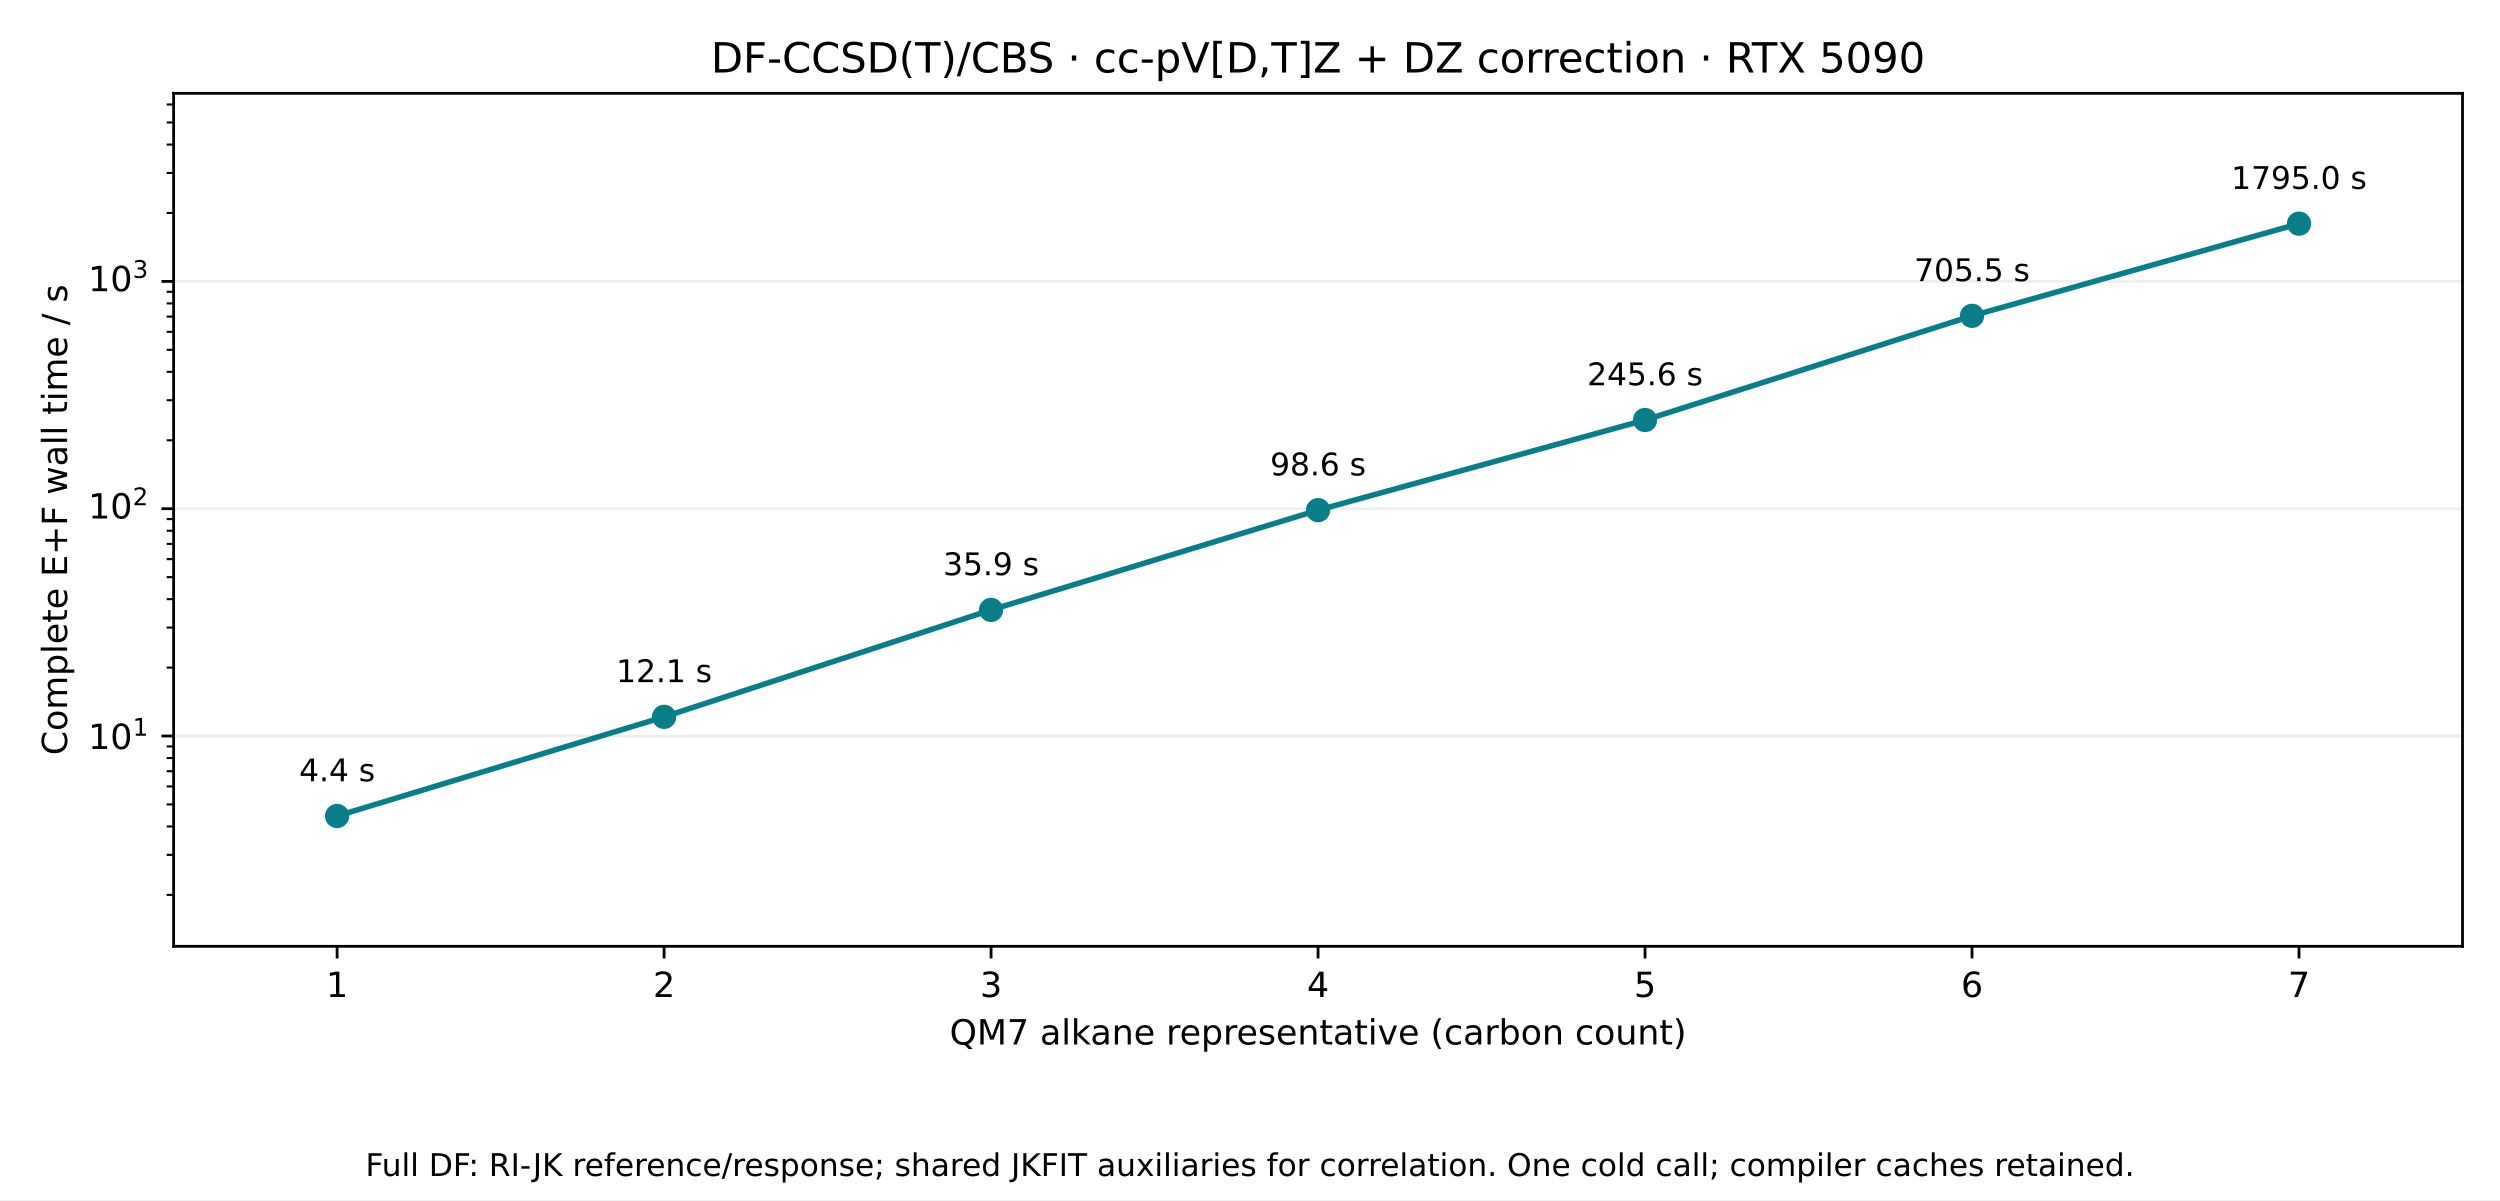
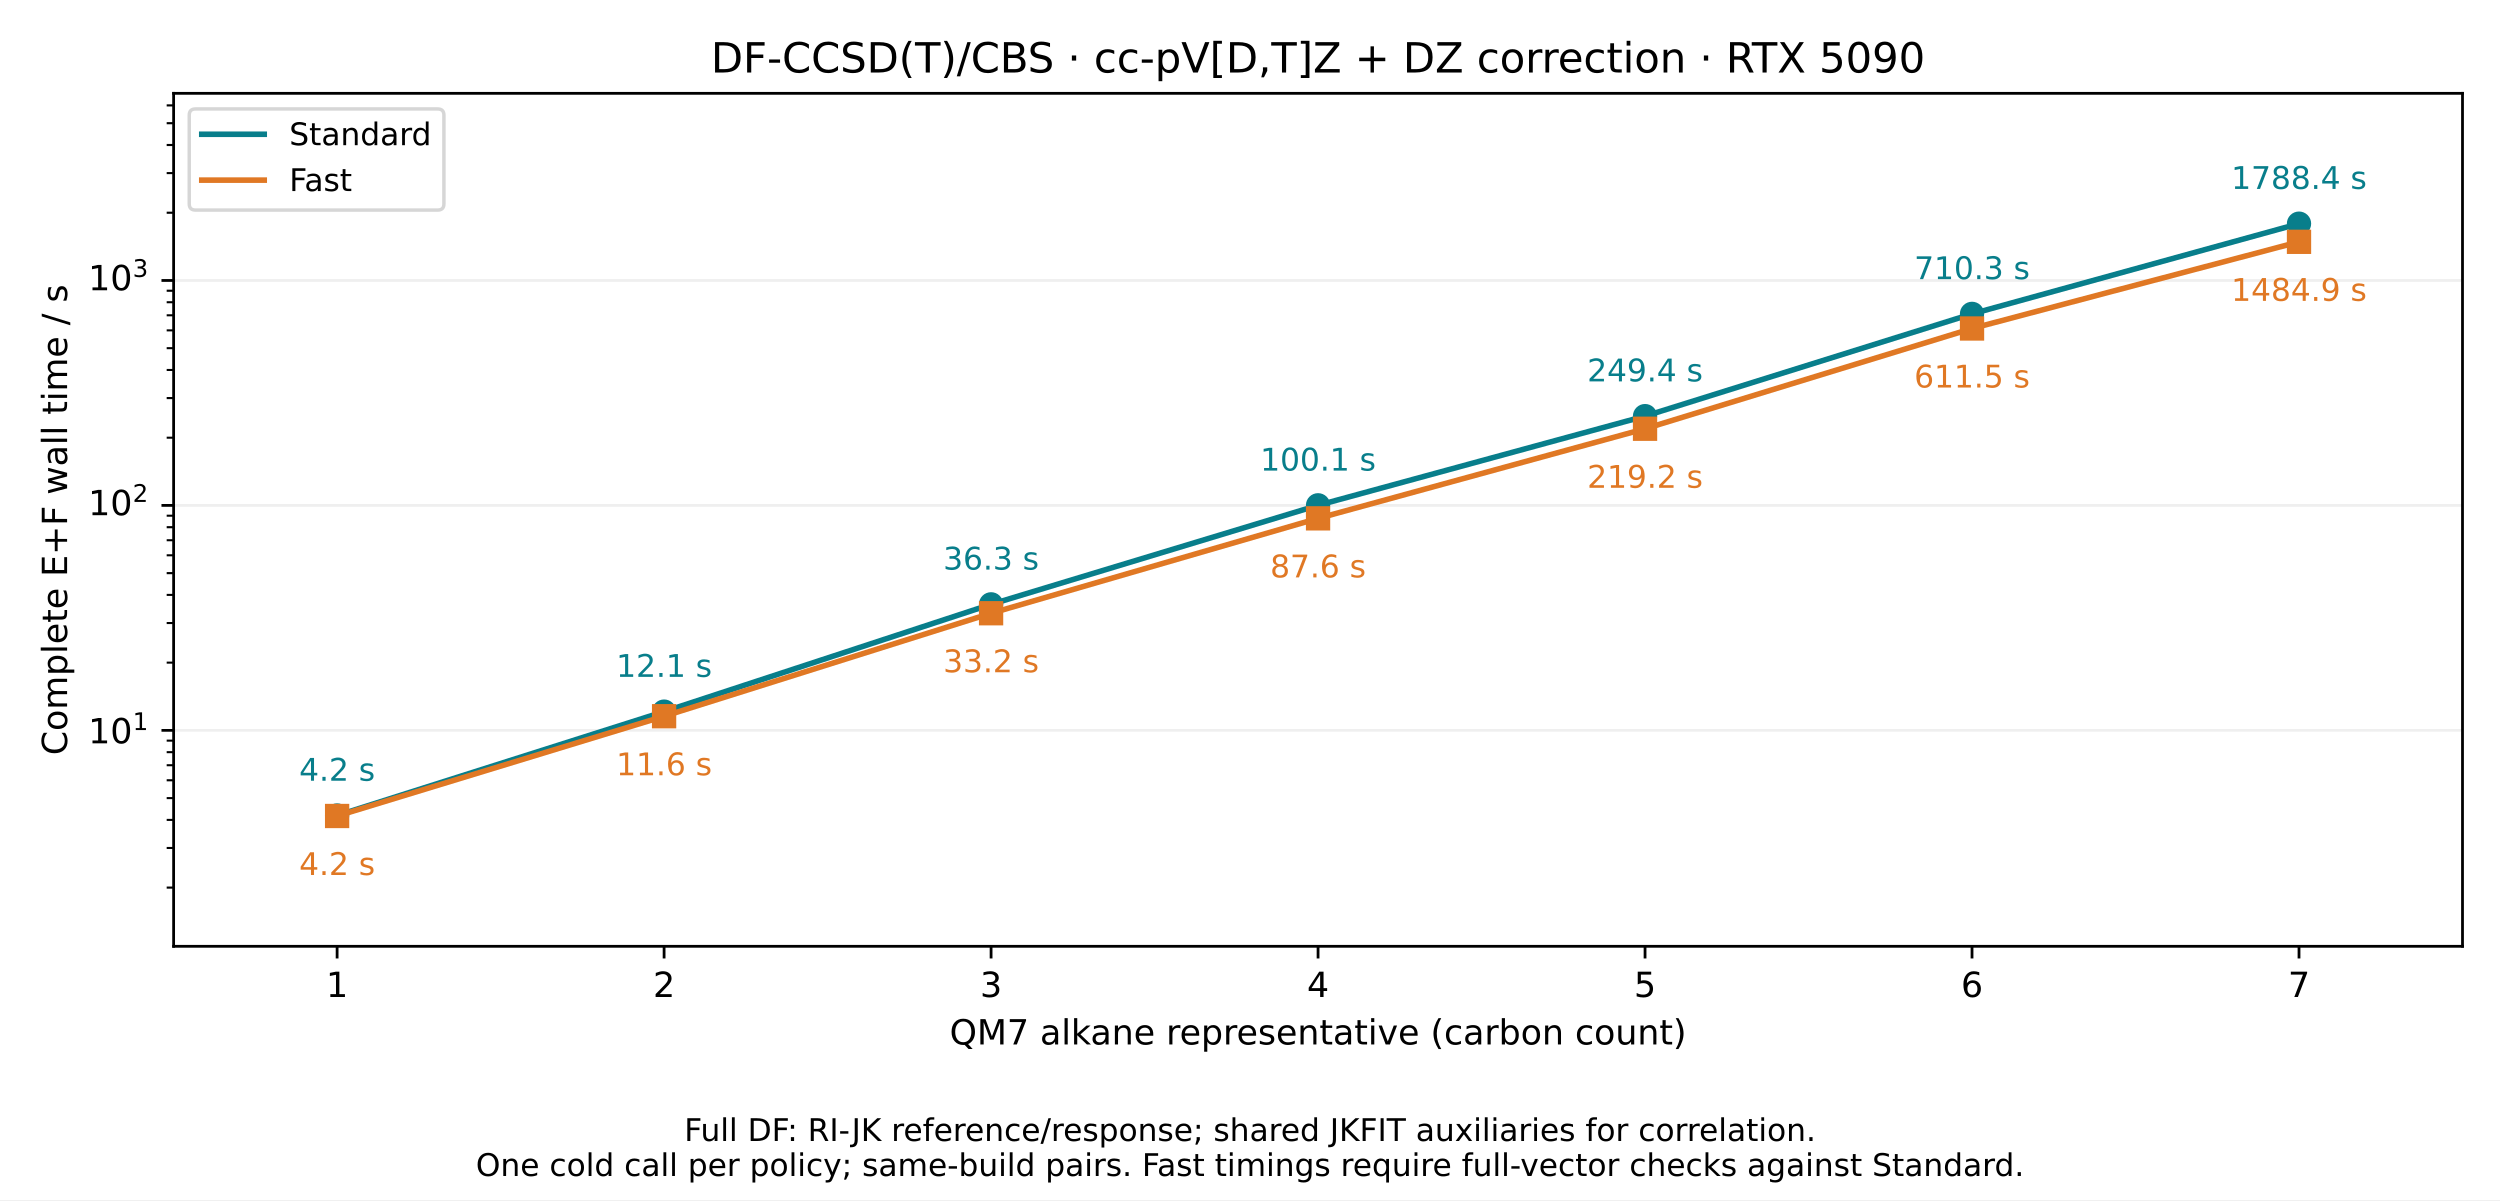
<svg xmlns="http://www.w3.org/2000/svg" xmlns:xlink="http://www.w3.org/1999/xlink" width="720pt" height="345.6pt" viewBox="0 0 720 345.6" version="1.1">
  <defs>
    <style type="text/css">*{stroke-linejoin: round; stroke-linecap: butt}</style>
  </defs>
  <g id="figure_1">
    <g id="patch_1">
      <path d="M 0 345.6 L 720 345.6 L 720 0 L 0 0 z " style="fill: #ffffff" />
    </g>
    <g id="axes_1">
      <g id="patch_2">
        <path d="M 50.003 272.536 L 709.2 272.536 L 709.2 26.88 L 50.003 26.88 z " style="fill: #ffffff" />
      </g>
      <g id="matplotlib.axis_1">
        <g id="xtick_1">
          <g id="line2d_1">
            <defs>
              <path id="m9fb4f27be5" d="M 0 0 L 0 3.5 " style="stroke: #000000; stroke-width: 0.8" />
            </defs>
            <g>
              <use xlink:href="#m9fb4f27be5" x="97.088" y="272.536" style="stroke: #000000; stroke-width: 0.8" />
            </g>
          </g>
          <g id="text_1">
            <text style="font-size: 10px; font-family: 'DejaVu Sans'; text-anchor: middle" x="97.088" y="287.134" transform="rotate(-0 97.08821 287.1344)">1</text>
          </g>
        </g>
        <g id="xtick_2">
          <g id="line2d_2">
            <g>
              <use xlink:href="#m9fb4f27be5" x="191.259" y="272.536" style="stroke: #000000; stroke-width: 0.8" />
            </g>
          </g>
          <g id="text_2">
            <text style="font-size: 10px; font-family: 'DejaVu Sans'; text-anchor: middle" x="191.259" y="287.134" transform="rotate(-0 191.2593 287.1344)">2</text>
          </g>
        </g>
        <g id="xtick_3">
          <g id="line2d_3">
            <g>
              <use xlink:href="#m9fb4f27be5" x="285.43" y="272.536" style="stroke: #000000; stroke-width: 0.8" />
            </g>
          </g>
          <g id="text_3">
            <text style="font-size: 10px; font-family: 'DejaVu Sans'; text-anchor: middle" x="285.43" y="287.134" transform="rotate(-0 285.4303 287.1344)">3</text>
          </g>
        </g>
        <g id="xtick_4">
          <g id="line2d_4">
            <g>
              <use xlink:href="#m9fb4f27be5" x="379.601" y="272.536" style="stroke: #000000; stroke-width: 0.8" />
            </g>
          </g>
          <g id="text_4">
            <text style="font-size: 10px; font-family: 'DejaVu Sans'; text-anchor: middle" x="379.601" y="287.134" transform="rotate(-0 379.6013 287.1344)">4</text>
          </g>
        </g>
        <g id="xtick_5">
          <g id="line2d_5">
            <g>
              <use xlink:href="#m9fb4f27be5" x="473.772" y="272.536" style="stroke: #000000; stroke-width: 0.8" />
            </g>
          </g>
          <g id="text_5">
            <text style="font-size: 10px; font-family: 'DejaVu Sans'; text-anchor: middle" x="473.772" y="287.134" transform="rotate(-0 473.7724 287.1344)">5</text>
          </g>
        </g>
        <g id="xtick_6">
          <g id="line2d_6">
            <g>
              <use xlink:href="#m9fb4f27be5" x="567.943" y="272.536" style="stroke: #000000; stroke-width: 0.8" />
            </g>
          </g>
          <g id="text_6">
            <text style="font-size: 10px; font-family: 'DejaVu Sans'; text-anchor: middle" x="567.943" y="287.134" transform="rotate(-0 567.9434 287.1344)">6</text>
          </g>
        </g>
        <g id="xtick_7">
          <g id="line2d_7">
            <g>
              <use xlink:href="#m9fb4f27be5" x="662.114" y="272.536" style="stroke: #000000; stroke-width: 0.8" />
            </g>
          </g>
          <g id="text_7">
            <text style="font-size: 10px; font-family: 'DejaVu Sans'; text-anchor: middle" x="662.114" y="287.134" transform="rotate(-0 662.1145 287.1344)">7</text>
          </g>
        </g>
        <g id="text_8">
          <text style="font-size: 10px; font-family: 'DejaVu Sans'; text-anchor: middle" x="379.601" y="300.813" transform="rotate(-0 379.6013 300.8126)">QM7 alkane representative (carbon count)</text>
        </g>
      </g>
      <g id="matplotlib.axis_2">
        <g id="ytick_1">
          <g id="line2d_8">
-             <path d="M 50.003 211.974 L 709.2 211.974 " clip-path="url(#pd17574eaad)" style="fill: none; stroke: #b0b0b0; stroke-opacity: 0.2; stroke-width: 0.8; stroke-linecap: square" />
+             <path d="M 50.003 210.345 L 709.2 210.345 " clip-path="url(#pd17574eaad)" style="fill: none; stroke: #b0b0b0; stroke-opacity: 0.2; stroke-width: 0.8; stroke-linecap: square" />
          </g>
          <g id="line2d_9">
            <defs>
              <path id="mf90fe80e93" d="M 0 0 L -3.5 0 " style="stroke: #000000; stroke-width: 0.8" />
            </defs>
            <g>
-               <use xlink:href="#mf90fe80e93" x="50.003" y="211.974" style="stroke: #000000; stroke-width: 0.8" />
+               <use xlink:href="#mf90fe80e93" x="50.003" y="210.345" style="stroke: #000000; stroke-width: 0.8" />
            </g>
          </g>
          <g id="text_9">
-             <g transform="translate(25.40269 215.7732)">
+             <g transform="translate(25.40269 214.144)">
              <text>
                <tspan x="0" y="-0.064" style="font-size: 10px; font-family: 'DejaVu Sans'">1</tspan>
                <tspan x="6.362" y="-0.064" style="font-size: 10px; font-family: 'DejaVu Sans'">0</tspan>
                <tspan x="12.82" y="-3.892" style="font-size: 7px; font-family: 'DejaVu Sans'">1</tspan>
              </text>
            </g>
          </g>
        </g>
        <g id="ytick_2">
          <g id="line2d_10">
-             <path d="M 50.003 146.508 L 709.2 146.508 " clip-path="url(#pd17574eaad)" style="fill: none; stroke: #b0b0b0; stroke-opacity: 0.2; stroke-width: 0.8; stroke-linecap: square" />
+             <path d="M 50.003 145.556 L 709.2 145.556 " clip-path="url(#pd17574eaad)" style="fill: none; stroke: #b0b0b0; stroke-opacity: 0.2; stroke-width: 0.8; stroke-linecap: square" />
          </g>
          <g id="line2d_11">
            <g>
-               <use xlink:href="#mf90fe80e93" x="50.003" y="146.508" style="stroke: #000000; stroke-width: 0.8" />
+               <use xlink:href="#mf90fe80e93" x="50.003" y="145.556" style="stroke: #000000; stroke-width: 0.8" />
            </g>
          </g>
          <g id="text_10">
-             <g transform="translate(25.40269 150.3077)">
+             <g transform="translate(25.40269 149.3557)">
              <text>
                <tspan x="0" y="-0.977" style="font-size: 10px; font-family: 'DejaVu Sans'">1</tspan>
                <tspan x="6.362" y="-0.977" style="font-size: 10px; font-family: 'DejaVu Sans'">0</tspan>
                <tspan x="12.82" y="-4.805" style="font-size: 7px; font-family: 'DejaVu Sans'">2</tspan>
              </text>
            </g>
          </g>
        </g>
        <g id="ytick_3">
          <g id="line2d_12">
-             <path d="M 50.003 81.043 L 709.2 81.043 " clip-path="url(#pd17574eaad)" style="fill: none; stroke: #b0b0b0; stroke-opacity: 0.2; stroke-width: 0.8; stroke-linecap: square" />
+             <path d="M 50.003 80.768 L 709.2 80.768 " clip-path="url(#pd17574eaad)" style="fill: none; stroke: #b0b0b0; stroke-opacity: 0.2; stroke-width: 0.8; stroke-linecap: square" />
          </g>
          <g id="line2d_13">
            <g>
-               <use xlink:href="#mf90fe80e93" x="50.003" y="81.043" style="stroke: #000000; stroke-width: 0.8" />
+               <use xlink:href="#mf90fe80e93" x="50.003" y="80.768" style="stroke: #000000; stroke-width: 0.8" />
            </g>
          </g>
          <g id="text_11">
-             <g transform="translate(25.40269 84.84219)">
+             <g transform="translate(25.40269 84.56733)">
              <text>
                <tspan x="0" y="-0.977" style="font-size: 10px; font-family: 'DejaVu Sans'">1</tspan>
                <tspan x="6.362" y="-0.977" style="font-size: 10px; font-family: 'DejaVu Sans'">0</tspan>
                <tspan x="12.82" y="-4.805" style="font-size: 7px; font-family: 'DejaVu Sans'">3</tspan>
              </text>
            </g>
          </g>
        </g>
        <g id="ytick_4">
          <g id="line2d_14">
            <defs>
              <path id="mc7f868824a" d="M 0 0 L -2 0 " style="stroke: #000000; stroke-width: 0.6" />
            </defs>
            <g>
-               <use xlink:href="#mc7f868824a" x="50.003" y="257.732" style="stroke: #000000; stroke-width: 0.6" />
+               <use xlink:href="#mc7f868824a" x="50.003" y="255.63" style="stroke: #000000; stroke-width: 0.6" />
            </g>
          </g>
        </g>
        <g id="ytick_5">
          <g id="line2d_15">
            <g>
-               <use xlink:href="#mc7f868824a" x="50.003" y="246.204" style="stroke: #000000; stroke-width: 0.6" />
+               <use xlink:href="#mc7f868824a" x="50.003" y="244.221" style="stroke: #000000; stroke-width: 0.6" />
            </g>
          </g>
        </g>
        <g id="ytick_6">
          <g id="line2d_16">
            <g>
-               <use xlink:href="#mc7f868824a" x="50.003" y="238.025" style="stroke: #000000; stroke-width: 0.6" />
+               <use xlink:href="#mc7f868824a" x="50.003" y="236.127" style="stroke: #000000; stroke-width: 0.6" />
            </g>
          </g>
        </g>
        <g id="ytick_7">
          <g id="line2d_17">
            <g>
-               <use xlink:href="#mc7f868824a" x="50.003" y="231.681" style="stroke: #000000; stroke-width: 0.6" />
+               <use xlink:href="#mc7f868824a" x="50.003" y="229.848" style="stroke: #000000; stroke-width: 0.6" />
            </g>
          </g>
        </g>
        <g id="ytick_8">
          <g id="line2d_18">
            <g>
-               <use xlink:href="#mc7f868824a" x="50.003" y="226.497" style="stroke: #000000; stroke-width: 0.6" />
+               <use xlink:href="#mc7f868824a" x="50.003" y="224.718" style="stroke: #000000; stroke-width: 0.6" />
            </g>
          </g>
        </g>
        <g id="ytick_9">
          <g id="line2d_19">
            <g>
-               <use xlink:href="#mc7f868824a" x="50.003" y="222.115" style="stroke: #000000; stroke-width: 0.6" />
+               <use xlink:href="#mc7f868824a" x="50.003" y="220.381" style="stroke: #000000; stroke-width: 0.6" />
            </g>
          </g>
        </g>
        <g id="ytick_10">
          <g id="line2d_20">
            <g>
-               <use xlink:href="#mc7f868824a" x="50.003" y="218.318" style="stroke: #000000; stroke-width: 0.6" />
+               <use xlink:href="#mc7f868824a" x="50.003" y="216.623" style="stroke: #000000; stroke-width: 0.6" />
            </g>
          </g>
        </g>
        <g id="ytick_11">
          <g id="line2d_21">
            <g>
-               <use xlink:href="#mc7f868824a" x="50.003" y="214.969" style="stroke: #000000; stroke-width: 0.6" />
+               <use xlink:href="#mc7f868824a" x="50.003" y="213.309" style="stroke: #000000; stroke-width: 0.6" />
            </g>
          </g>
        </g>
        <g id="ytick_12">
          <g id="line2d_22">
            <g>
-               <use xlink:href="#mc7f868824a" x="50.003" y="192.267" style="stroke: #000000; stroke-width: 0.6" />
+               <use xlink:href="#mc7f868824a" x="50.003" y="190.842" style="stroke: #000000; stroke-width: 0.6" />
            </g>
          </g>
        </g>
        <g id="ytick_13">
          <g id="line2d_23">
            <g>
-               <use xlink:href="#mc7f868824a" x="50.003" y="180.739" style="stroke: #000000; stroke-width: 0.6" />
+               <use xlink:href="#mc7f868824a" x="50.003" y="179.433" style="stroke: #000000; stroke-width: 0.6" />
            </g>
          </g>
        </g>
        <g id="ytick_14">
          <g id="line2d_24">
            <g>
-               <use xlink:href="#mc7f868824a" x="50.003" y="172.56" style="stroke: #000000; stroke-width: 0.6" />
+               <use xlink:href="#mc7f868824a" x="50.003" y="171.338" style="stroke: #000000; stroke-width: 0.6" />
            </g>
          </g>
        </g>
        <g id="ytick_15">
          <g id="line2d_25">
            <g>
-               <use xlink:href="#mc7f868824a" x="50.003" y="166.216" style="stroke: #000000; stroke-width: 0.6" />
+               <use xlink:href="#mc7f868824a" x="50.003" y="165.06" style="stroke: #000000; stroke-width: 0.6" />
            </g>
          </g>
        </g>
        <g id="ytick_16">
          <g id="line2d_26">
            <g>
-               <use xlink:href="#mc7f868824a" x="50.003" y="161.032" style="stroke: #000000; stroke-width: 0.6" />
+               <use xlink:href="#mc7f868824a" x="50.003" y="159.93" style="stroke: #000000; stroke-width: 0.6" />
            </g>
          </g>
        </g>
        <g id="ytick_17">
          <g id="line2d_27">
            <g>
-               <use xlink:href="#mc7f868824a" x="50.003" y="156.649" style="stroke: #000000; stroke-width: 0.6" />
+               <use xlink:href="#mc7f868824a" x="50.003" y="155.592" style="stroke: #000000; stroke-width: 0.6" />
            </g>
          </g>
        </g>
        <g id="ytick_18">
          <g id="line2d_28">
            <g>
-               <use xlink:href="#mc7f868824a" x="50.003" y="152.853" style="stroke: #000000; stroke-width: 0.6" />
+               <use xlink:href="#mc7f868824a" x="50.003" y="151.835" style="stroke: #000000; stroke-width: 0.6" />
            </g>
          </g>
        </g>
        <g id="ytick_19">
          <g id="line2d_29">
            <g>
-               <use xlink:href="#mc7f868824a" x="50.003" y="149.504" style="stroke: #000000; stroke-width: 0.6" />
+               <use xlink:href="#mc7f868824a" x="50.003" y="148.521" style="stroke: #000000; stroke-width: 0.6" />
            </g>
          </g>
        </g>
        <g id="ytick_20">
          <g id="line2d_30">
            <g>
-               <use xlink:href="#mc7f868824a" x="50.003" y="126.801" style="stroke: #000000; stroke-width: 0.6" />
+               <use xlink:href="#mc7f868824a" x="50.003" y="126.053" style="stroke: #000000; stroke-width: 0.6" />
            </g>
          </g>
        </g>
        <g id="ytick_21">
          <g id="line2d_31">
            <g>
-               <use xlink:href="#mc7f868824a" x="50.003" y="115.273" style="stroke: #000000; stroke-width: 0.6" />
+               <use xlink:href="#mc7f868824a" x="50.003" y="114.645" style="stroke: #000000; stroke-width: 0.6" />
            </g>
          </g>
        </g>
        <g id="ytick_22">
          <g id="line2d_32">
            <g>
-               <use xlink:href="#mc7f868824a" x="50.003" y="107.094" style="stroke: #000000; stroke-width: 0.6" />
+               <use xlink:href="#mc7f868824a" x="50.003" y="106.55" style="stroke: #000000; stroke-width: 0.6" />
            </g>
          </g>
        </g>
        <g id="ytick_23">
          <g id="line2d_33">
            <g>
-               <use xlink:href="#mc7f868824a" x="50.003" y="100.75" style="stroke: #000000; stroke-width: 0.6" />
+               <use xlink:href="#mc7f868824a" x="50.003" y="100.271" style="stroke: #000000; stroke-width: 0.6" />
            </g>
          </g>
        </g>
        <g id="ytick_24">
          <g id="line2d_34">
            <g>
-               <use xlink:href="#mc7f868824a" x="50.003" y="95.566" style="stroke: #000000; stroke-width: 0.6" />
+               <use xlink:href="#mc7f868824a" x="50.003" y="95.141" style="stroke: #000000; stroke-width: 0.6" />
            </g>
          </g>
        </g>
        <g id="ytick_25">
          <g id="line2d_35">
            <g>
-               <use xlink:href="#mc7f868824a" x="50.003" y="91.184" style="stroke: #000000; stroke-width: 0.6" />
+               <use xlink:href="#mc7f868824a" x="50.003" y="90.804" style="stroke: #000000; stroke-width: 0.6" />
            </g>
          </g>
        </g>
        <g id="ytick_26">
          <g id="line2d_36">
            <g>
-               <use xlink:href="#mc7f868824a" x="50.003" y="87.387" style="stroke: #000000; stroke-width: 0.6" />
+               <use xlink:href="#mc7f868824a" x="50.003" y="87.047" style="stroke: #000000; stroke-width: 0.6" />
            </g>
          </g>
        </g>
        <g id="ytick_27">
          <g id="line2d_37">
            <g>
-               <use xlink:href="#mc7f868824a" x="50.003" y="84.039" style="stroke: #000000; stroke-width: 0.6" />
+               <use xlink:href="#mc7f868824a" x="50.003" y="83.733" style="stroke: #000000; stroke-width: 0.6" />
            </g>
          </g>
        </g>
        <g id="ytick_28">
          <g id="line2d_38">
            <g>
-               <use xlink:href="#mc7f868824a" x="50.003" y="61.336" style="stroke: #000000; stroke-width: 0.6" />
+               <use xlink:href="#mc7f868824a" x="50.003" y="61.265" style="stroke: #000000; stroke-width: 0.6" />
            </g>
          </g>
        </g>
        <g id="ytick_29">
          <g id="line2d_39">
            <g>
-               <use xlink:href="#mc7f868824a" x="50.003" y="49.808" style="stroke: #000000; stroke-width: 0.6" />
+               <use xlink:href="#mc7f868824a" x="50.003" y="49.856" style="stroke: #000000; stroke-width: 0.6" />
            </g>
          </g>
        </g>
        <g id="ytick_30">
          <g id="line2d_40">
            <g>
-               <use xlink:href="#mc7f868824a" x="50.003" y="41.629" style="stroke: #000000; stroke-width: 0.6" />
+               <use xlink:href="#mc7f868824a" x="50.003" y="41.762" style="stroke: #000000; stroke-width: 0.6" />
            </g>
          </g>
        </g>
        <g id="ytick_31">
          <g id="line2d_41">
            <g>
-               <use xlink:href="#mc7f868824a" x="50.003" y="35.285" style="stroke: #000000; stroke-width: 0.6" />
+               <use xlink:href="#mc7f868824a" x="50.003" y="35.483" style="stroke: #000000; stroke-width: 0.6" />
            </g>
          </g>
        </g>
        <g id="ytick_32">
          <g id="line2d_42">
            <g>
-               <use xlink:href="#mc7f868824a" x="50.003" y="30.101" style="stroke: #000000; stroke-width: 0.6" />
+               <use xlink:href="#mc7f868824a" x="50.003" y="30.353" style="stroke: #000000; stroke-width: 0.6" />
            </g>
          </g>
        </g>
        <g id="text_12">
          <text style="font-size: 10px; font-family: 'DejaVu Sans'; text-anchor: middle" x="19.323" y="149.708" transform="rotate(-90 19.323 149.708)">Complete E+F wall time / s</text>
        </g>
      </g>
      <g id="line2d_43">
-         <path d="M 97.088 235.005 L 191.259 206.454 L 285.43 175.654 L 379.601 146.922 L 473.772 120.961 L 567.943 90.962 L 662.114 64.411 " clip-path="url(#pd17574eaad)" style="fill: none; stroke: #087e8b; stroke-width: 1.6; stroke-linecap: square" />
+         <path d="M 97.088 234.854 L 191.259 204.94 L 285.43 174.047 L 379.601 145.525 L 473.772 119.841 L 567.943 90.394 L 662.114 64.411 " clip-path="url(#pd17574eaad)" style="fill: none; stroke: #087e8b; stroke-width: 1.6; stroke-linecap: square" />
      </g>
      <g id="line2d_44">
-         <path d="M 97.088 235.005 " clip-path="url(#pd17574eaad)" style="fill: none; stroke: #087e8b; stroke-width: 1.5; stroke-linecap: square" />
+         <path d="M 97.088 234.854 " clip-path="url(#pd17574eaad)" style="fill: none; stroke: #087e8b; stroke-width: 1.5; stroke-linecap: square" />
        <defs>
          <path id="m16724b28e0" d="M 0 3 C 0.796 3 1.559 2.684 2.121 2.121 C 2.684 1.559 3 0.796 3 0 C 3 -0.796 2.684 -1.559 2.121 -2.121 C 1.559 -2.684 0.796 -3 0 -3 C -0.796 -3 -1.559 -2.684 -2.121 -2.121 C -2.684 -1.559 -3 -0.796 -3 0 C -3 0.796 -2.684 1.559 -2.121 2.121 C -1.559 2.684 -0.796 3 0 3 z " style="stroke: #087e8b" />
        </defs>
        <g clip-path="url(#pd17574eaad)">
-           <use xlink:href="#m16724b28e0" x="97.088" y="235.005" style="fill: #087e8b; stroke: #087e8b" />
+           <use xlink:href="#m16724b28e0" x="97.088" y="234.854" style="fill: #087e8b; stroke: #087e8b" />
        </g>
      </g>
      <g id="line2d_45">
-         <path d="M 191.259 206.454 " clip-path="url(#pd17574eaad)" style="fill: none; stroke: #087e8b; stroke-width: 1.5; stroke-linecap: square" />
-         <g clip-path="url(#pd17574eaad)">
-           <use xlink:href="#m16724b28e0" x="191.259" y="206.454" style="fill: #087e8b; stroke: #087e8b" />
+         <path d="M 191.259 204.94 " clip-path="url(#pd17574eaad)" style="fill: none; stroke: #087e8b; stroke-width: 1.5; stroke-linecap: square" />
+         <g clip-path="url(#pd17574eaad)">
+           <use xlink:href="#m16724b28e0" x="191.259" y="204.94" style="fill: #087e8b; stroke: #087e8b" />
        </g>
      </g>
      <g id="line2d_46">
-         <path d="M 285.43 175.654 " clip-path="url(#pd17574eaad)" style="fill: none; stroke: #087e8b; stroke-width: 1.5; stroke-linecap: square" />
-         <g clip-path="url(#pd17574eaad)">
-           <use xlink:href="#m16724b28e0" x="285.43" y="175.654" style="fill: #087e8b; stroke: #087e8b" />
+         <path d="M 285.43 174.047 " clip-path="url(#pd17574eaad)" style="fill: none; stroke: #087e8b; stroke-width: 1.5; stroke-linecap: square" />
+         <g clip-path="url(#pd17574eaad)">
+           <use xlink:href="#m16724b28e0" x="285.43" y="174.047" style="fill: #087e8b; stroke: #087e8b" />
        </g>
      </g>
      <g id="line2d_47">
-         <path d="M 379.601 146.922 " clip-path="url(#pd17574eaad)" style="fill: none; stroke: #087e8b; stroke-width: 1.5; stroke-linecap: square" />
-         <g clip-path="url(#pd17574eaad)">
-           <use xlink:href="#m16724b28e0" x="379.601" y="146.922" style="fill: #087e8b; stroke: #087e8b" />
+         <path d="M 379.601 145.525 " clip-path="url(#pd17574eaad)" style="fill: none; stroke: #087e8b; stroke-width: 1.5; stroke-linecap: square" />
+         <g clip-path="url(#pd17574eaad)">
+           <use xlink:href="#m16724b28e0" x="379.601" y="145.525" style="fill: #087e8b; stroke: #087e8b" />
        </g>
      </g>
      <g id="line2d_48">
-         <path d="M 473.772 120.961 " clip-path="url(#pd17574eaad)" style="fill: none; stroke: #087e8b; stroke-width: 1.5; stroke-linecap: square" />
-         <g clip-path="url(#pd17574eaad)">
-           <use xlink:href="#m16724b28e0" x="473.772" y="120.961" style="fill: #087e8b; stroke: #087e8b" />
+         <path d="M 473.772 119.841 " clip-path="url(#pd17574eaad)" style="fill: none; stroke: #087e8b; stroke-width: 1.5; stroke-linecap: square" />
+         <g clip-path="url(#pd17574eaad)">
+           <use xlink:href="#m16724b28e0" x="473.772" y="119.841" style="fill: #087e8b; stroke: #087e8b" />
        </g>
      </g>
      <g id="line2d_49">
-         <path d="M 567.943 90.962 " clip-path="url(#pd17574eaad)" style="fill: none; stroke: #087e8b; stroke-width: 1.5; stroke-linecap: square" />
-         <g clip-path="url(#pd17574eaad)">
-           <use xlink:href="#m16724b28e0" x="567.943" y="90.962" style="fill: #087e8b; stroke: #087e8b" />
+         <path d="M 567.943 90.394 " clip-path="url(#pd17574eaad)" style="fill: none; stroke: #087e8b; stroke-width: 1.5; stroke-linecap: square" />
+         <g clip-path="url(#pd17574eaad)">
+           <use xlink:href="#m16724b28e0" x="567.943" y="90.394" style="fill: #087e8b; stroke: #087e8b" />
        </g>
      </g>
      <g id="line2d_50">
        <path d="M 662.114 64.411 " clip-path="url(#pd17574eaad)" style="fill: none; stroke: #087e8b; stroke-width: 1.5; stroke-linecap: square" />
        <g clip-path="url(#pd17574eaad)">
          <use xlink:href="#m16724b28e0" x="662.114" y="64.411" style="fill: #087e8b; stroke: #087e8b" />
        </g>
      </g>
+       <g id="line2d_51">
+         <path d="M 97.088 235.005 L 191.259 206.273 L 285.43 176.614 L 379.601 149.287 L 473.772 123.478 L 567.943 94.606 L 662.114 69.644 " clip-path="url(#pd17574eaad)" style="fill: none; stroke: #e07824; stroke-width: 1.6; stroke-linecap: square" />
+       </g>
+       <g id="line2d_52">
+         <path d="M 97.088 235.005 " clip-path="url(#pd17574eaad)" style="fill: none; stroke: #e07824; stroke-width: 1.5; stroke-linecap: square" />
+         <defs>
+           <path id="m437a506125" d="M -3 3 L 3 3 L 3 -3 L -3 -3 z " style="stroke: #e07824; stroke-linejoin: miter" />
+         </defs>
+         <g clip-path="url(#pd17574eaad)">
+           <use xlink:href="#m437a506125" x="97.088" y="235.005" style="fill: #e07824; stroke: #e07824; stroke-linejoin: miter" />
+         </g>
+       </g>
+       <g id="line2d_53">
+         <path d="M 191.259 206.273 " clip-path="url(#pd17574eaad)" style="fill: none; stroke: #e07824; stroke-width: 1.5; stroke-linecap: square" />
+         <g clip-path="url(#pd17574eaad)">
+           <use xlink:href="#m437a506125" x="191.259" y="206.273" style="fill: #e07824; stroke: #e07824; stroke-linejoin: miter" />
+         </g>
+       </g>
+       <g id="line2d_54">
+         <path d="M 285.43 176.614 " clip-path="url(#pd17574eaad)" style="fill: none; stroke: #e07824; stroke-width: 1.5; stroke-linecap: square" />
+         <g clip-path="url(#pd17574eaad)">
+           <use xlink:href="#m437a506125" x="285.43" y="176.614" style="fill: #e07824; stroke: #e07824; stroke-linejoin: miter" />
+         </g>
+       </g>
+       <g id="line2d_55">
+         <path d="M 379.601 149.287 " clip-path="url(#pd17574eaad)" style="fill: none; stroke: #e07824; stroke-width: 1.5; stroke-linecap: square" />
+         <g clip-path="url(#pd17574eaad)">
+           <use xlink:href="#m437a506125" x="379.601" y="149.287" style="fill: #e07824; stroke: #e07824; stroke-linejoin: miter" />
+         </g>
+       </g>
+       <g id="line2d_56">
+         <path d="M 473.772 123.478 " clip-path="url(#pd17574eaad)" style="fill: none; stroke: #e07824; stroke-width: 1.5; stroke-linecap: square" />
+         <g clip-path="url(#pd17574eaad)">
+           <use xlink:href="#m437a506125" x="473.772" y="123.478" style="fill: #e07824; stroke: #e07824; stroke-linejoin: miter" />
+         </g>
+       </g>
+       <g id="line2d_57">
+         <path d="M 567.943 94.606 " clip-path="url(#pd17574eaad)" style="fill: none; stroke: #e07824; stroke-width: 1.5; stroke-linecap: square" />
+         <g clip-path="url(#pd17574eaad)">
+           <use xlink:href="#m437a506125" x="567.943" y="94.606" style="fill: #e07824; stroke: #e07824; stroke-linejoin: miter" />
+         </g>
+       </g>
+       <g id="line2d_58">
+         <path d="M 662.114 69.644 " clip-path="url(#pd17574eaad)" style="fill: none; stroke: #e07824; stroke-width: 1.5; stroke-linecap: square" />
+         <g clip-path="url(#pd17574eaad)">
+           <use xlink:href="#m437a506125" x="662.114" y="69.644" style="fill: #e07824; stroke: #e07824; stroke-linejoin: miter" />
+         </g>
+       </g>
      <g id="patch_3">
        <path d="M 50.003 272.536 L 50.003 26.88 " style="fill: none; stroke: #000000; stroke-width: 0.8; stroke-linejoin: miter; stroke-linecap: square" />
      </g>
      <g id="patch_4">
        <path d="M 709.2 272.536 L 709.2 26.88 " style="fill: none; stroke: #000000; stroke-width: 0.8; stroke-linejoin: miter; stroke-linecap: square" />
      </g>
      <g id="patch_5">
        <path d="M 50.003 272.536 L 709.2 272.536 " style="fill: none; stroke: #000000; stroke-width: 0.8; stroke-linejoin: miter; stroke-linecap: square" />
      </g>
      <g id="patch_6">
        <path d="M 50.003 26.88 L 709.2 26.88 " style="fill: none; stroke: #000000; stroke-width: 0.8; stroke-linejoin: miter; stroke-linecap: square" />
      </g>
      <g id="text_13">
-         <text style="font-size: 9px; font-family: 'DejaVu Sans'; text-anchor: middle" x="97.088" y="225.005" transform="rotate(-0 97.08821 225.0052)">4.4 s</text>
+         <text style="font-size: 9px; font-family: 'DejaVu Sans'; text-anchor: middle; fill: #087e8b" x="97.088" y="224.854" transform="rotate(-0 97.08821 224.8537)">4.2 s</text>
      </g>
      <g id="text_14">
-         <text style="font-size: 9px; font-family: 'DejaVu Sans'; text-anchor: middle" x="191.259" y="196.454" transform="rotate(-0 191.2593 196.4537)">12.1 s</text>
+         <text style="font-size: 9px; font-family: 'DejaVu Sans'; text-anchor: middle; fill: #087e8b" x="191.259" y="194.94" transform="rotate(-0 191.2593 194.9403)">12.1 s</text>
      </g>
      <g id="text_15">
-         <text style="font-size: 9px; font-family: 'DejaVu Sans'; text-anchor: middle" x="285.43" y="165.654" transform="rotate(-0 285.4303 165.6542)">35.9 s</text>
+         <text style="font-size: 9px; font-family: 'DejaVu Sans'; text-anchor: middle; fill: #087e8b" x="285.43" y="164.047" transform="rotate(-0 285.4303 164.0475)">36.3 s</text>
      </g>
      <g id="text_16">
-         <text style="font-size: 9px; font-family: 'DejaVu Sans'; text-anchor: middle" x="379.601" y="136.922" transform="rotate(-0 379.6013 136.9217)">98.6 s</text>
+         <text style="font-size: 9px; font-family: 'DejaVu Sans'; text-anchor: middle; fill: #087e8b" x="379.601" y="135.525" transform="rotate(-0 379.6013 135.5254)">100.1 s</text>
      </g>
      <g id="text_17">
-         <text style="font-size: 9px; font-family: 'DejaVu Sans'; text-anchor: middle" x="473.772" y="110.961" transform="rotate(-0 473.7724 110.9607)">245.6 s</text>
+         <text style="font-size: 9px; font-family: 'DejaVu Sans'; text-anchor: middle; fill: #087e8b" x="473.772" y="109.841" transform="rotate(-0 473.7724 109.841)">249.4 s</text>
      </g>
      <g id="text_18">
-         <text style="font-size: 9px; font-family: 'DejaVu Sans'; text-anchor: middle" x="567.943" y="80.962" transform="rotate(-0 567.9434 80.96183)">705.5 s</text>
+         <text style="font-size: 9px; font-family: 'DejaVu Sans'; text-anchor: middle; fill: #087e8b" x="567.943" y="80.394" transform="rotate(-0 567.9434 80.39399)">710.3 s</text>
      </g>
      <g id="text_19">
-         <text style="font-size: 9px; font-family: 'DejaVu Sans'; text-anchor: middle" x="662.114" y="54.411" transform="rotate(-0 662.1145 54.41078)">1795.0 s</text>
+         <text style="font-size: 9px; font-family: 'DejaVu Sans'; text-anchor: middle; fill: #087e8b" x="662.114" y="54.411" transform="rotate(-0 662.1145 54.41078)">1788.4 s</text>
      </g>
      <g id="text_20">
+         <text style="font-size: 9px; font-family: 'DejaVu Sans'; text-anchor: middle; fill: #e07824" x="97.088" y="252.005" transform="rotate(-0 97.08821 252.0052)">4.2 s</text>
+       </g>
+       <g id="text_21">
+         <text style="font-size: 9px; font-family: 'DejaVu Sans'; text-anchor: middle; fill: #e07824" x="191.259" y="223.273" transform="rotate(-0 191.2593 223.2732)">11.6 s</text>
+       </g>
+       <g id="text_22">
+         <text style="font-size: 9px; font-family: 'DejaVu Sans'; text-anchor: middle; fill: #e07824" x="285.43" y="193.614" transform="rotate(-0 285.4303 193.6136)">33.2 s</text>
+       </g>
+       <g id="text_23">
+         <text style="font-size: 9px; font-family: 'DejaVu Sans'; text-anchor: middle; fill: #e07824" x="379.601" y="166.287" transform="rotate(-0 379.6013 166.2874)">87.6 s</text>
+       </g>
+       <g id="text_24">
+         <text style="font-size: 9px; font-family: 'DejaVu Sans'; text-anchor: middle; fill: #e07824" x="473.772" y="140.478" transform="rotate(-0 473.7724 140.4779)">219.2 s</text>
+       </g>
+       <g id="text_25">
+         <text style="font-size: 9px; font-family: 'DejaVu Sans'; text-anchor: middle; fill: #e07824" x="567.943" y="111.606" transform="rotate(-0 567.9434 111.6064)">611.5 s</text>
+       </g>
+       <g id="text_26">
+         <text style="font-size: 9px; font-family: 'DejaVu Sans'; text-anchor: middle; fill: #e07824" x="662.114" y="86.644" transform="rotate(-0 662.1145 86.64359)">1484.9 s</text>
+       </g>
+       <g id="text_27">
        <text style="font-size: 12px; font-family: 'DejaVu Sans'; text-anchor: middle" x="379.601" y="20.88" transform="rotate(-0 379.6013 20.88)">DF-CCSD(T)/CBS · cc-pV[D,T]Z + DZ correction · RTX 5090</text>
      </g>
+       <g id="legend_1">
+         <g id="patch_7">
+           <path d="M 56.303 60.501 L 126.048 60.501 Q 127.848 60.501 127.848 58.701 L 127.848 33.18 Q 127.848 31.38 126.048 31.38 L 56.303 31.38 Q 54.503 31.38 54.503 33.18 L 54.503 58.701 Q 54.503 60.501 56.303 60.501 z " style="fill: #ffffff; opacity: 0.8; stroke: #cccccc; stroke-linejoin: miter" />
+         </g>
+         <g id="line2d_59">
+           <path d="M 58.103 38.669 L 67.103 38.669 L 76.103 38.669 " style="fill: none; stroke: #087e8b; stroke-width: 1.6; stroke-linecap: square" />
+         </g>
+         <g id="text_28">
+           <text style="font-size: 9px; font-family: 'DejaVu Sans'; text-anchor: start" x="83.303" y="41.819" transform="rotate(-0 83.30268 41.81859)">Standard</text>
+         </g>
+         <g id="line2d_60">
+           <path d="M 58.103 51.879 L 67.103 51.879 L 76.103 51.879 " style="fill: none; stroke: #e07824; stroke-width: 1.6; stroke-linecap: square" />
+         </g>
+         <g id="text_29">
+           <text style="font-size: 9px; font-family: 'DejaVu Sans'; text-anchor: start" x="83.303" y="55.029" transform="rotate(-0 83.30268 55.02891)">Fast</text>
+         </g>
+       </g>
    </g>
-     <g id="text_21">
-       <text style="font-size: 9px; font-family: 'DejaVu Sans'; text-anchor: middle" x="360" y="338.688" transform="rotate(-0 360 338.688)">Full DF: RI-JK reference/response; shared JKFIT auxiliaries for correlation. One cold call; compiler caches retained.</text>
+     <g id="text_30">
+       <text style="font-size: 9px; font-family: 'DejaVu Sans'" transform="translate(197.0571 328.61)">Full DF: RI-JK reference/response; shared JKFIT auxiliaries for correlation.</text>
+       <text style="font-size: 9px; font-family: 'DejaVu Sans'" transform="translate(137.0468 338.688)">One cold call per policy; same-build pairs. Fast timings require full-vector checks against Standard.</text>
    </g>
  </g>
  <defs>
    <clipPath id="pd17574eaad">
      <rect x="50.003" y="26.88" width="659.197" height="245.656" />
    </clipPath>
  </defs>
</svg>
